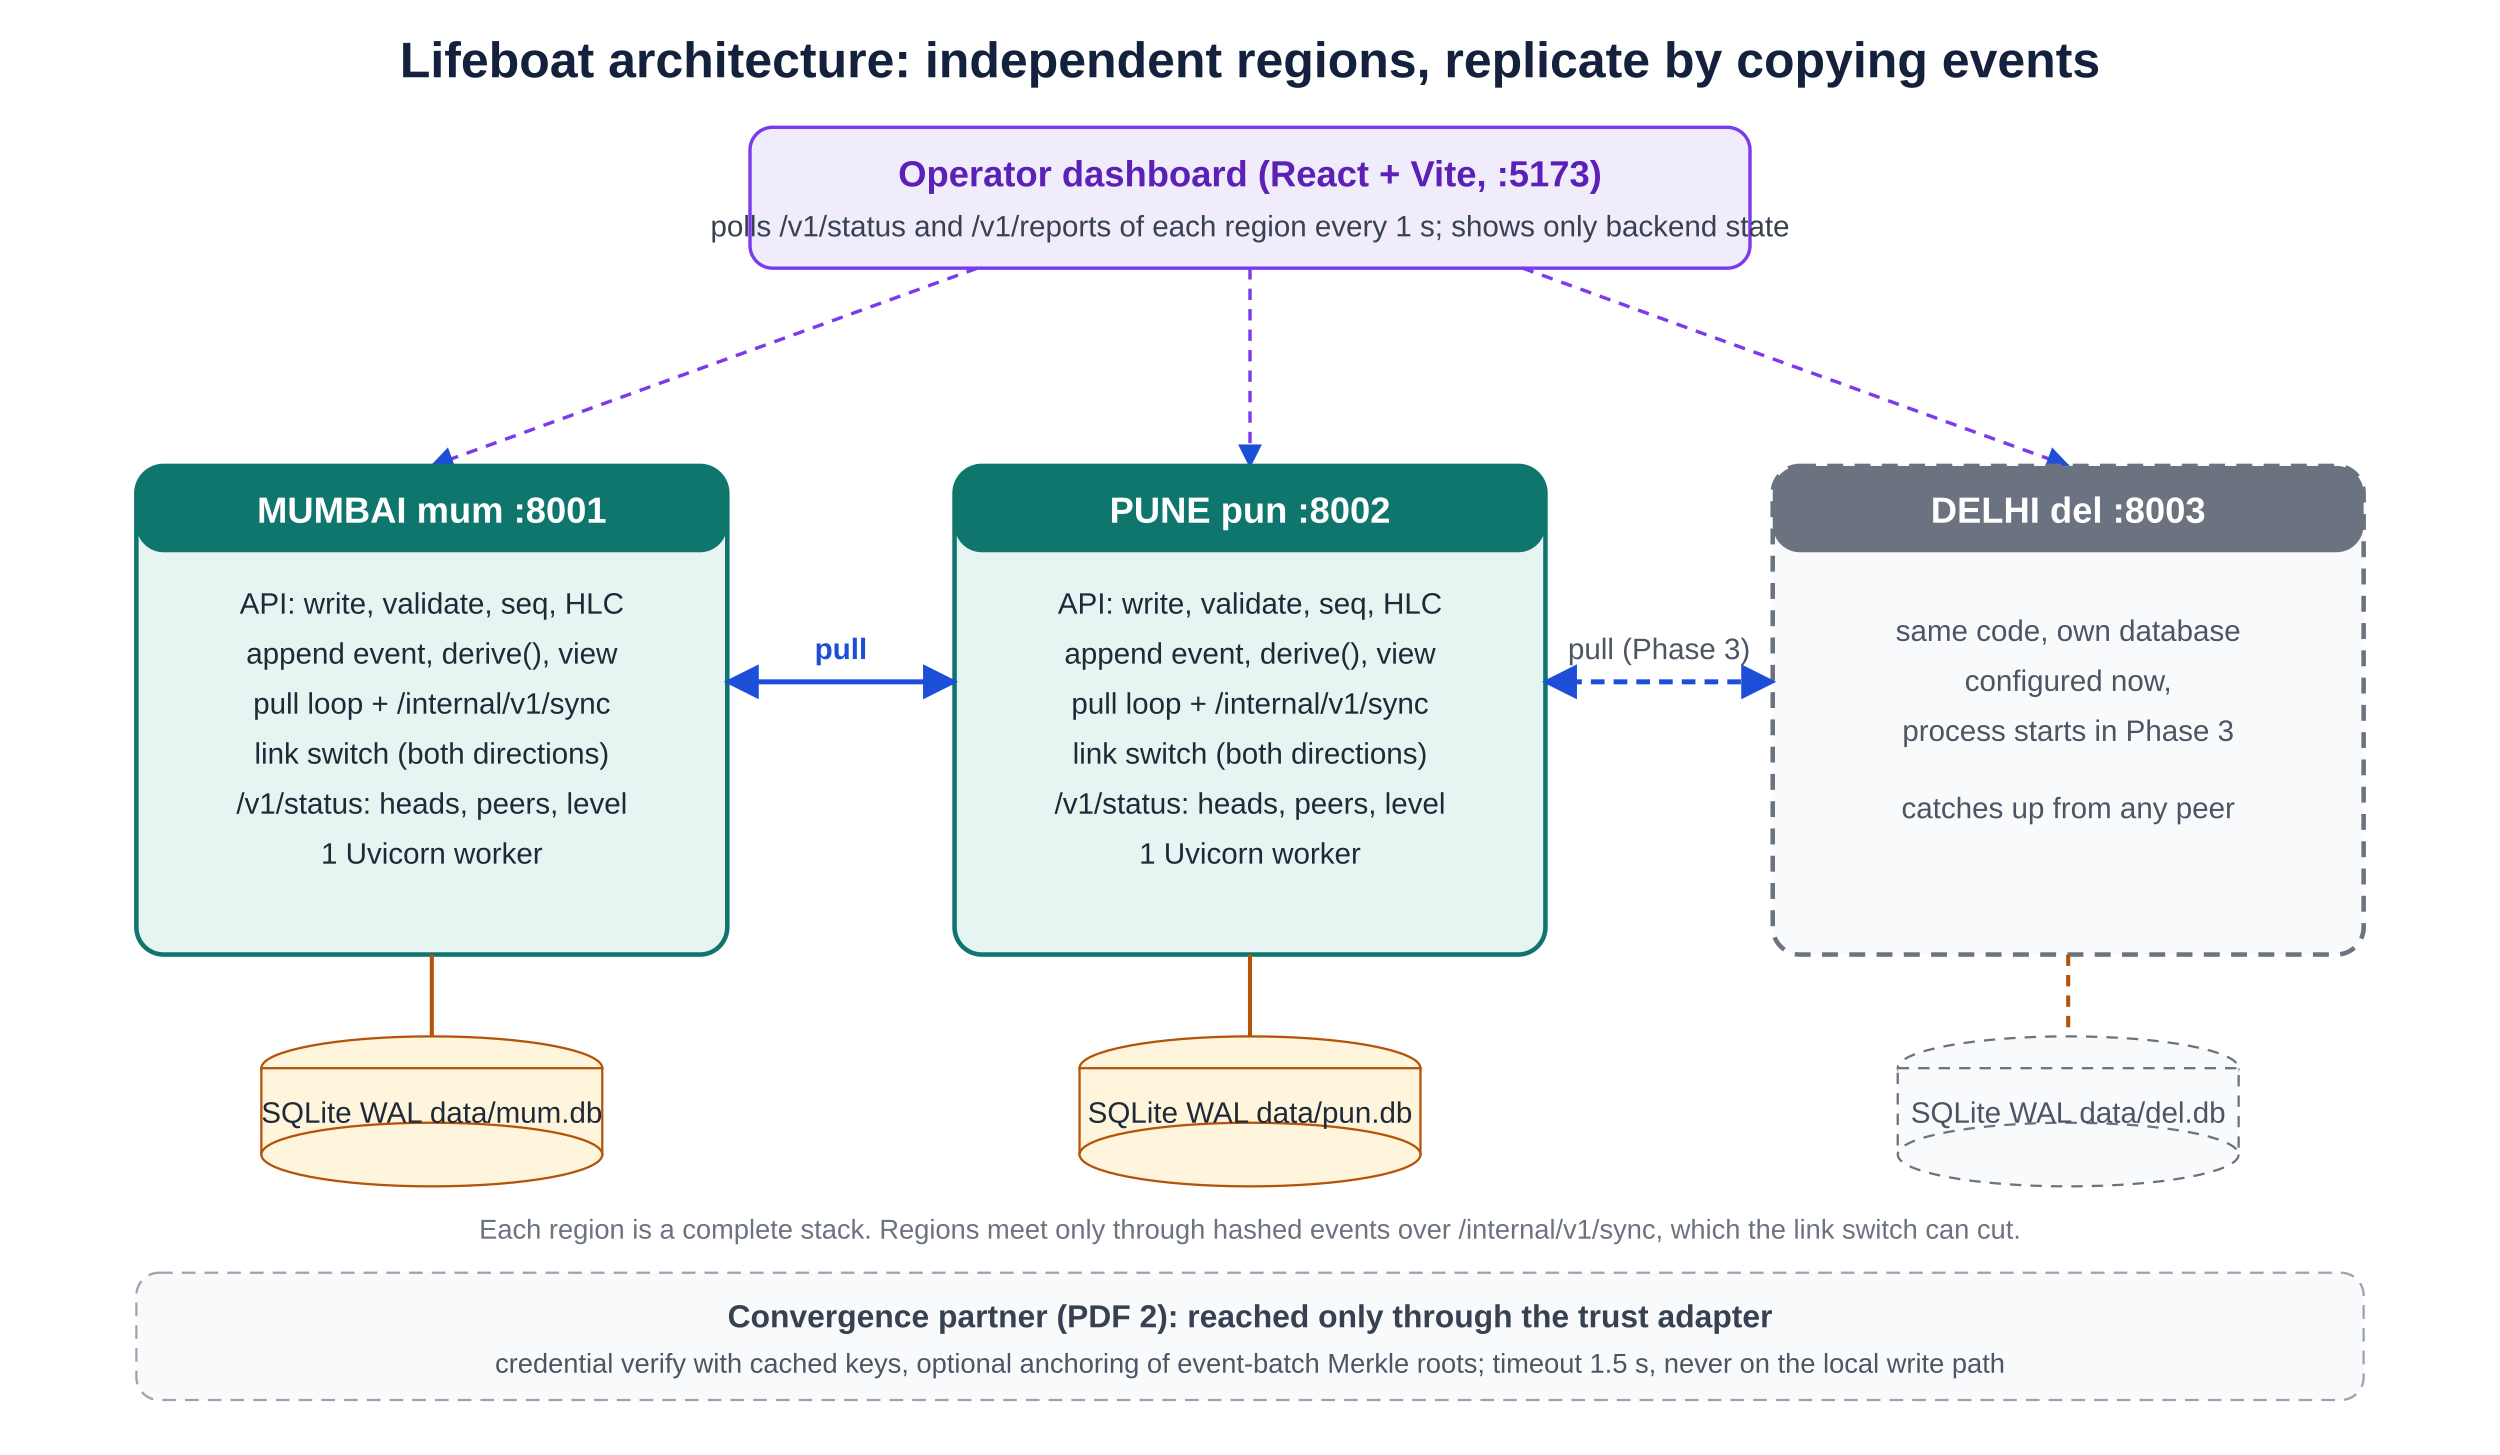
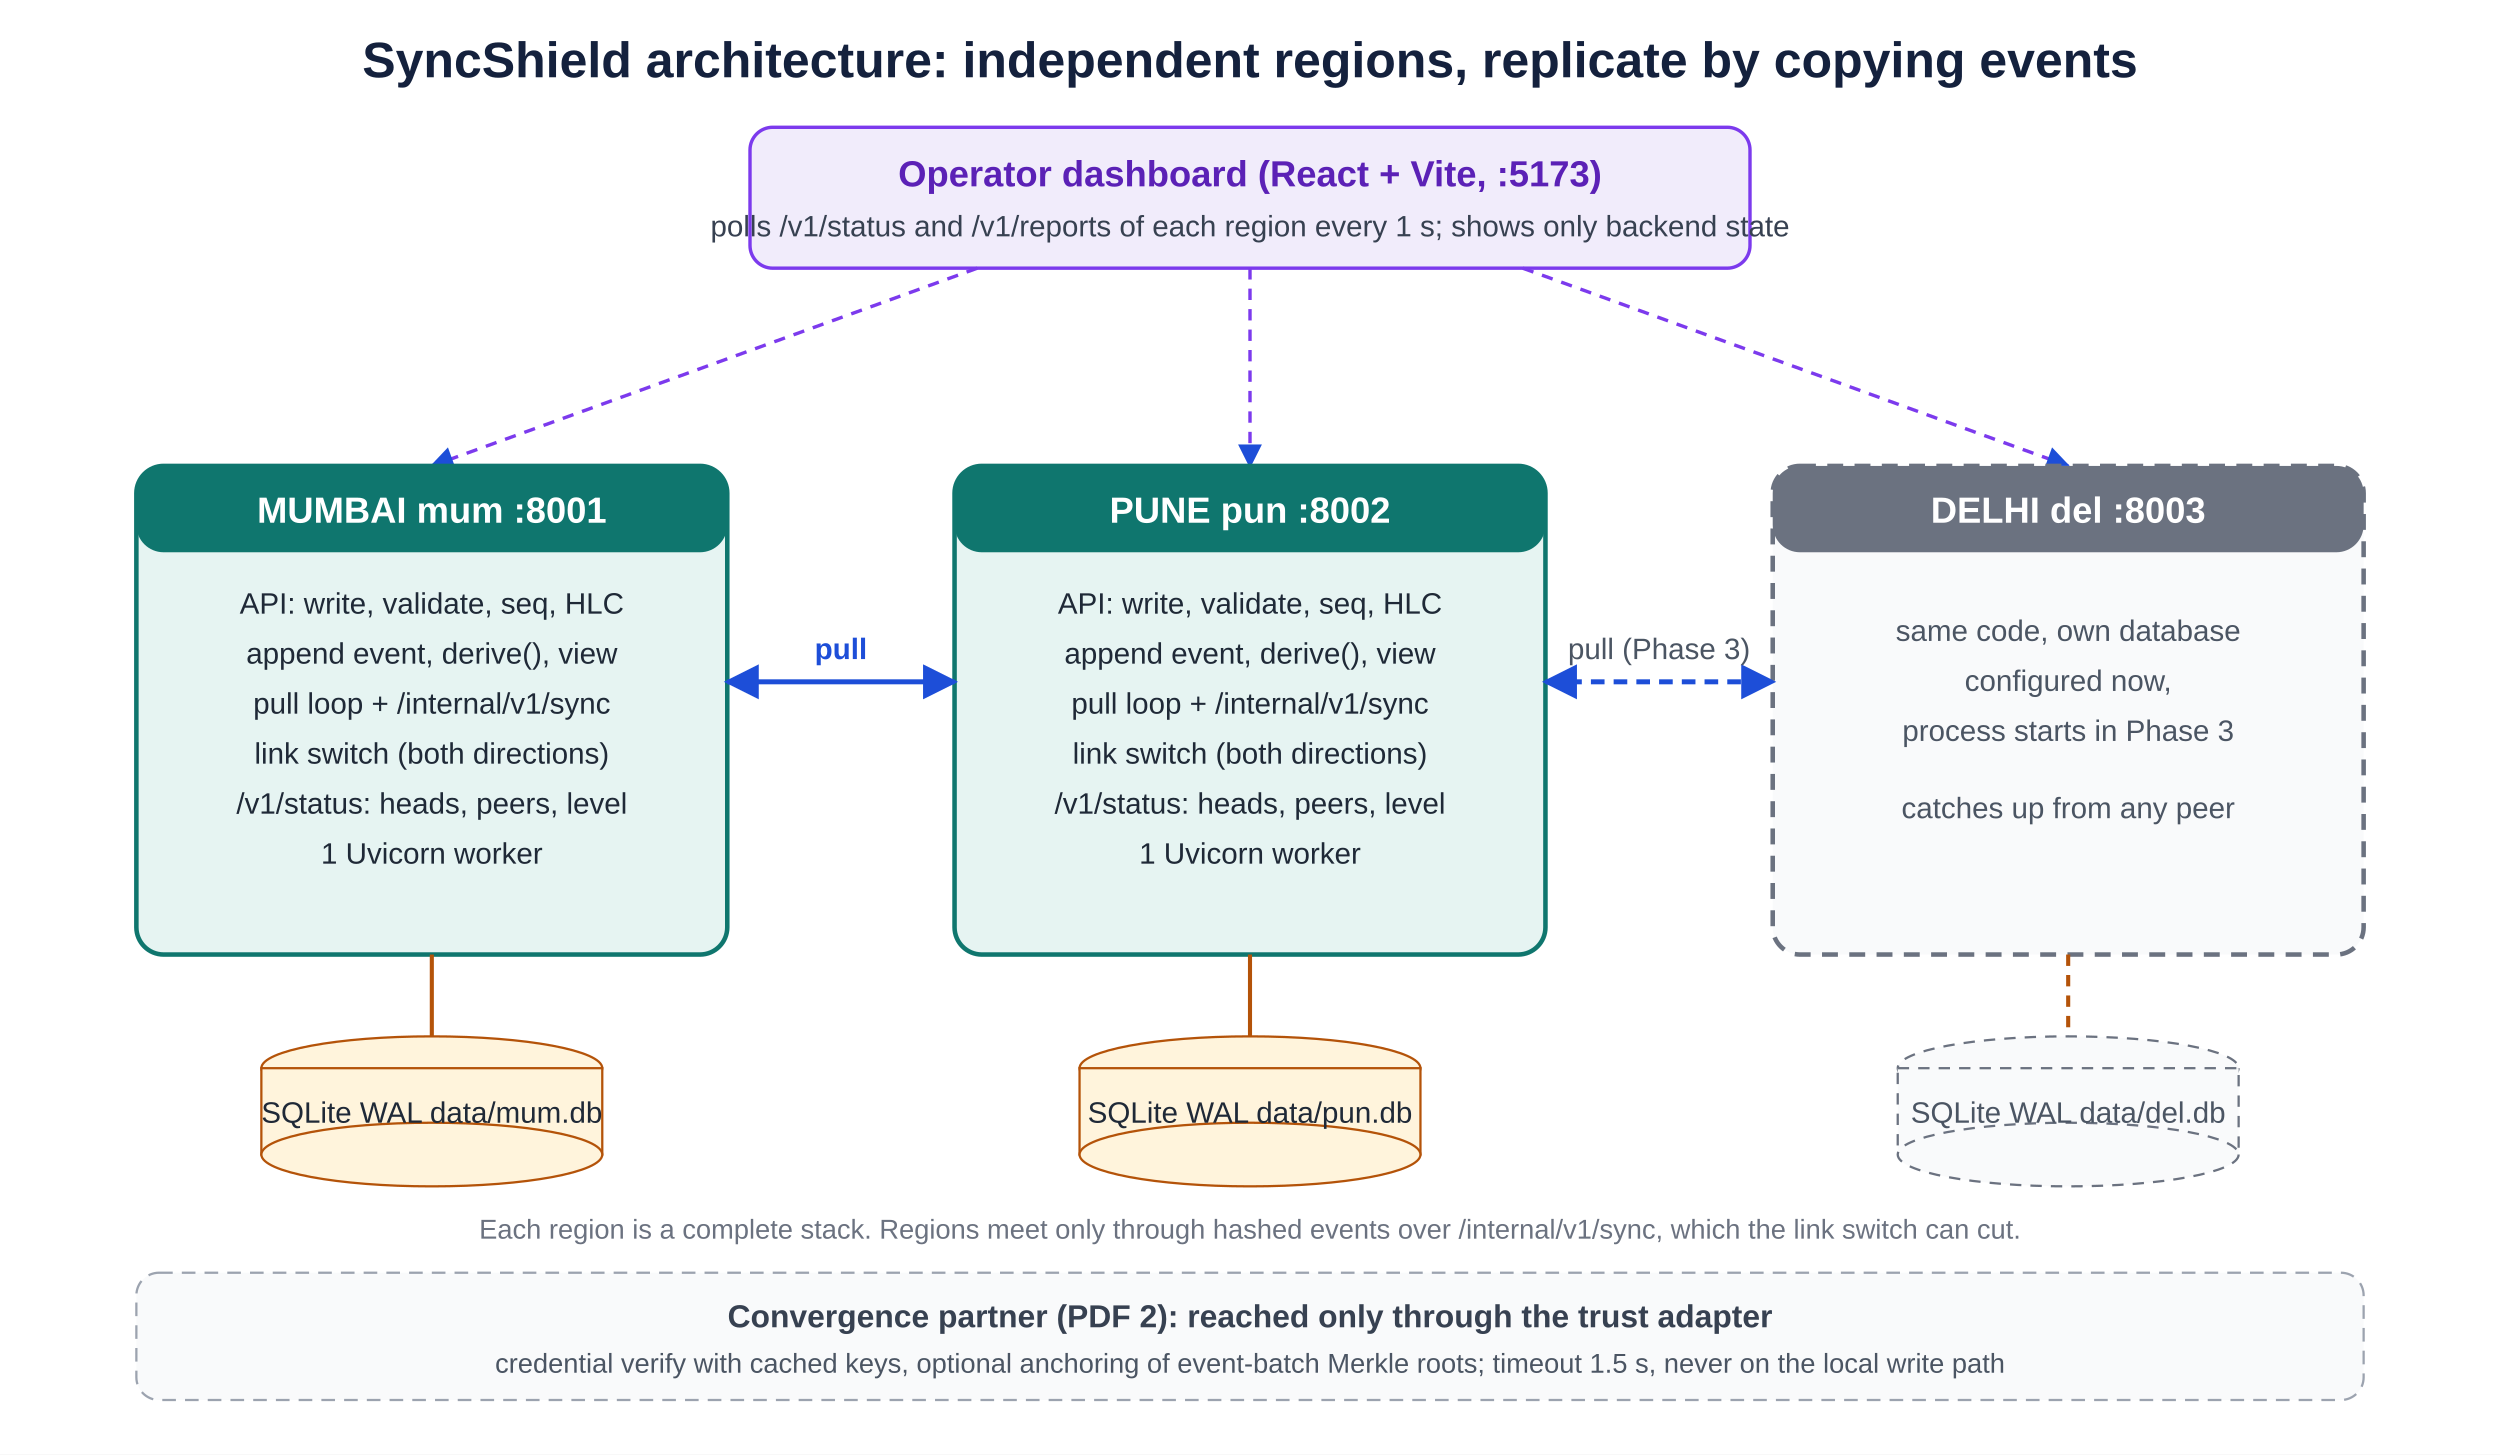
<svg xmlns="http://www.w3.org/2000/svg" viewBox="0 0 1100 640" width="1100" height="640" font-family="Segoe UI, Arial, sans-serif">
  <defs>
    <marker id="a" viewBox="0 0 10 10" refX="9" refY="5" markerWidth="7" markerHeight="7" orient="auto-start-reverse">
      <path d="M0 0L10 5L0 10z" fill="#1d4ed8" />
    </marker>
    <marker id="g" viewBox="0 0 10 10" refX="9" refY="5" markerWidth="7" markerHeight="7" orient="auto-start-reverse">
      <path d="M0 0L10 5L0 10z" fill="#6b7280" />
    </marker>
  </defs>
  <rect width="1100" height="640" fill="#ffffff" />
-   <text x="550" y="34" text-anchor="middle" font-size="22" font-weight="700" fill="#14213d">Lifeboat architecture: independent regions, replicate by copying events</text>
+   <text x="550" y="34" text-anchor="middle" font-size="22" font-weight="700" fill="#14213d">SyncShield architecture: independent regions, replicate by copying events</text>
  <rect x="330" y="56" width="440" height="62" rx="10" fill="#f1ecfb" stroke="#7c3aed" stroke-width="1.5" />
  <text x="550" y="82" text-anchor="middle" font-size="16" font-weight="700" fill="#5b21b6">Operator dashboard (React + Vite, :5173)</text>
  <text x="550" y="104" text-anchor="middle" font-size="13" fill="#374151">polls /v1/status and /v1/reports of each region every 1 s; shows only backend state</text>
  <g stroke="#7c3aed" stroke-width="1.5" stroke-dasharray="5 4" fill="none" marker-end="url(#a)">
    <path d="M430 118 L190 205" />
    <path d="M550 118 L550 205" />
    <path d="M670 118 L910 205" />
  </g>
  <g>
    <rect x="60" y="205" width="260" height="215" rx="12" fill="#e6f4f2" stroke="#0f766e" stroke-width="2" />
    <rect x="60" y="205" width="260" height="38" rx="12" fill="#0f766e" />
    <text x="190" y="230" text-anchor="middle" font-size="16" font-weight="700" fill="#fff">MUMBAI  mum  :8001</text>
    <g font-size="13" fill="#1f2937" text-anchor="middle">
      <text x="190" y="270">API: write, validate, seq, HLC</text>
      <text x="190" y="292">append event, derive(), view</text>
      <text x="190" y="314">pull loop + /internal/v1/sync</text>
      <text x="190" y="336">link switch (both directions)</text>
      <text x="190" y="358">/v1/status: heads, peers, level</text>
      <text x="190" y="380">1 Uvicorn worker</text>
    </g>
  </g>
  <g>
    <rect x="420" y="205" width="260" height="215" rx="12" fill="#e6f4f2" stroke="#0f766e" stroke-width="2" />
    <rect x="420" y="205" width="260" height="38" rx="12" fill="#0f766e" />
    <text x="550" y="230" text-anchor="middle" font-size="16" font-weight="700" fill="#fff">PUNE  pun  :8002</text>
    <g font-size="13" fill="#1f2937" text-anchor="middle">
      <text x="550" y="270">API: write, validate, seq, HLC</text>
      <text x="550" y="292">append event, derive(), view</text>
      <text x="550" y="314">pull loop + /internal/v1/sync</text>
      <text x="550" y="336">link switch (both directions)</text>
      <text x="550" y="358">/v1/status: heads, peers, level</text>
      <text x="550" y="380">1 Uvicorn worker</text>
    </g>
  </g>
  <g>
    <rect x="780" y="205" width="260" height="215" rx="12" fill="#f9fafb" stroke="#6b7280" stroke-width="2" stroke-dasharray="7 5" />
    <rect x="780" y="205" width="260" height="38" rx="12" fill="#6b7280" />
    <text x="910" y="230" text-anchor="middle" font-size="16" font-weight="700" fill="#fff">DELHI  del  :8003</text>
    <g font-size="13" fill="#4b5563" text-anchor="middle">
      <text x="910" y="282">same code, own database</text>
      <text x="910" y="304">configured now,</text>
      <text x="910" y="326">process starts in Phase 3</text>
      <text x="910" y="360">catches up from any peer</text>
    </g>
  </g>
  <g stroke="#1d4ed8" stroke-width="2.2" fill="none">
    <path d="M320 300 L420 300" marker-start="url(#a)" marker-end="url(#a)" />
    <path d="M680 300 L780 300" marker-start="url(#a)" marker-end="url(#a)" stroke-dasharray="6 4" />
  </g>
  <text x="370" y="290" text-anchor="middle" font-size="13" font-weight="700" fill="#1d4ed8">pull</text>
  <text x="730" y="290" text-anchor="middle" font-size="13" fill="#4b5563">pull (Phase 3)</text>
  <g>
    <ellipse cx="190" cy="470" rx="75" ry="14" fill="#fff4dc" stroke="#b45309" />
    <rect x="115" y="470" width="150" height="38" fill="#fff4dc" stroke="#b45309" />
    <ellipse cx="190" cy="508" rx="75" ry="14" fill="#fff4dc" stroke="#b45309" />
    <text x="190" y="494" text-anchor="middle" font-size="13" fill="#1f2937">SQLite WAL  data/mum.db</text>
    <ellipse cx="550" cy="470" rx="75" ry="14" fill="#fff4dc" stroke="#b45309" />
    <rect x="475" y="470" width="150" height="38" fill="#fff4dc" stroke="#b45309" />
    <ellipse cx="550" cy="508" rx="75" ry="14" fill="#fff4dc" stroke="#b45309" />
    <text x="550" y="494" text-anchor="middle" font-size="13" fill="#1f2937">SQLite WAL  data/pun.db</text>
    <ellipse cx="910" cy="470" rx="75" ry="14" fill="#f9fafb" stroke="#6b7280" stroke-dasharray="5 4" />
    <rect x="835" y="470" width="150" height="38" fill="#f9fafb" stroke="#6b7280" stroke-dasharray="5 4" />
    <ellipse cx="910" cy="508" rx="75" ry="14" fill="#f9fafb" stroke="#6b7280" stroke-dasharray="5 4" />
    <text x="910" y="494" text-anchor="middle" font-size="13" fill="#4b5563">SQLite WAL  data/del.db</text>
  </g>
  <g stroke="#b45309" stroke-width="1.8" fill="none">
    <path d="M190 420 L190 456" />
    <path d="M550 420 L550 456" />
    <path d="M910 420 L910 456" stroke-dasharray="5 4" />
  </g>
  <rect x="60" y="560" width="980" height="56" rx="10" fill="#f9fafb" stroke="#9ca3af" stroke-dasharray="6 4" />
  <text x="550" y="584" text-anchor="middle" font-size="14" font-weight="700" fill="#374151">Convergence partner (PDF 2): reached only through the trust adapter</text>
  <text x="550" y="604" text-anchor="middle" font-size="12" fill="#4b5563">credential verify with cached keys, optional anchoring of event-batch Merkle roots; timeout 1.5 s, never on the local write path</text>
  <text x="550" y="545" text-anchor="middle" font-size="12" fill="#6b7280">Each region is a complete stack. Regions meet only through hashed events over /internal/v1/sync, which the link switch can cut.</text>
</svg>
